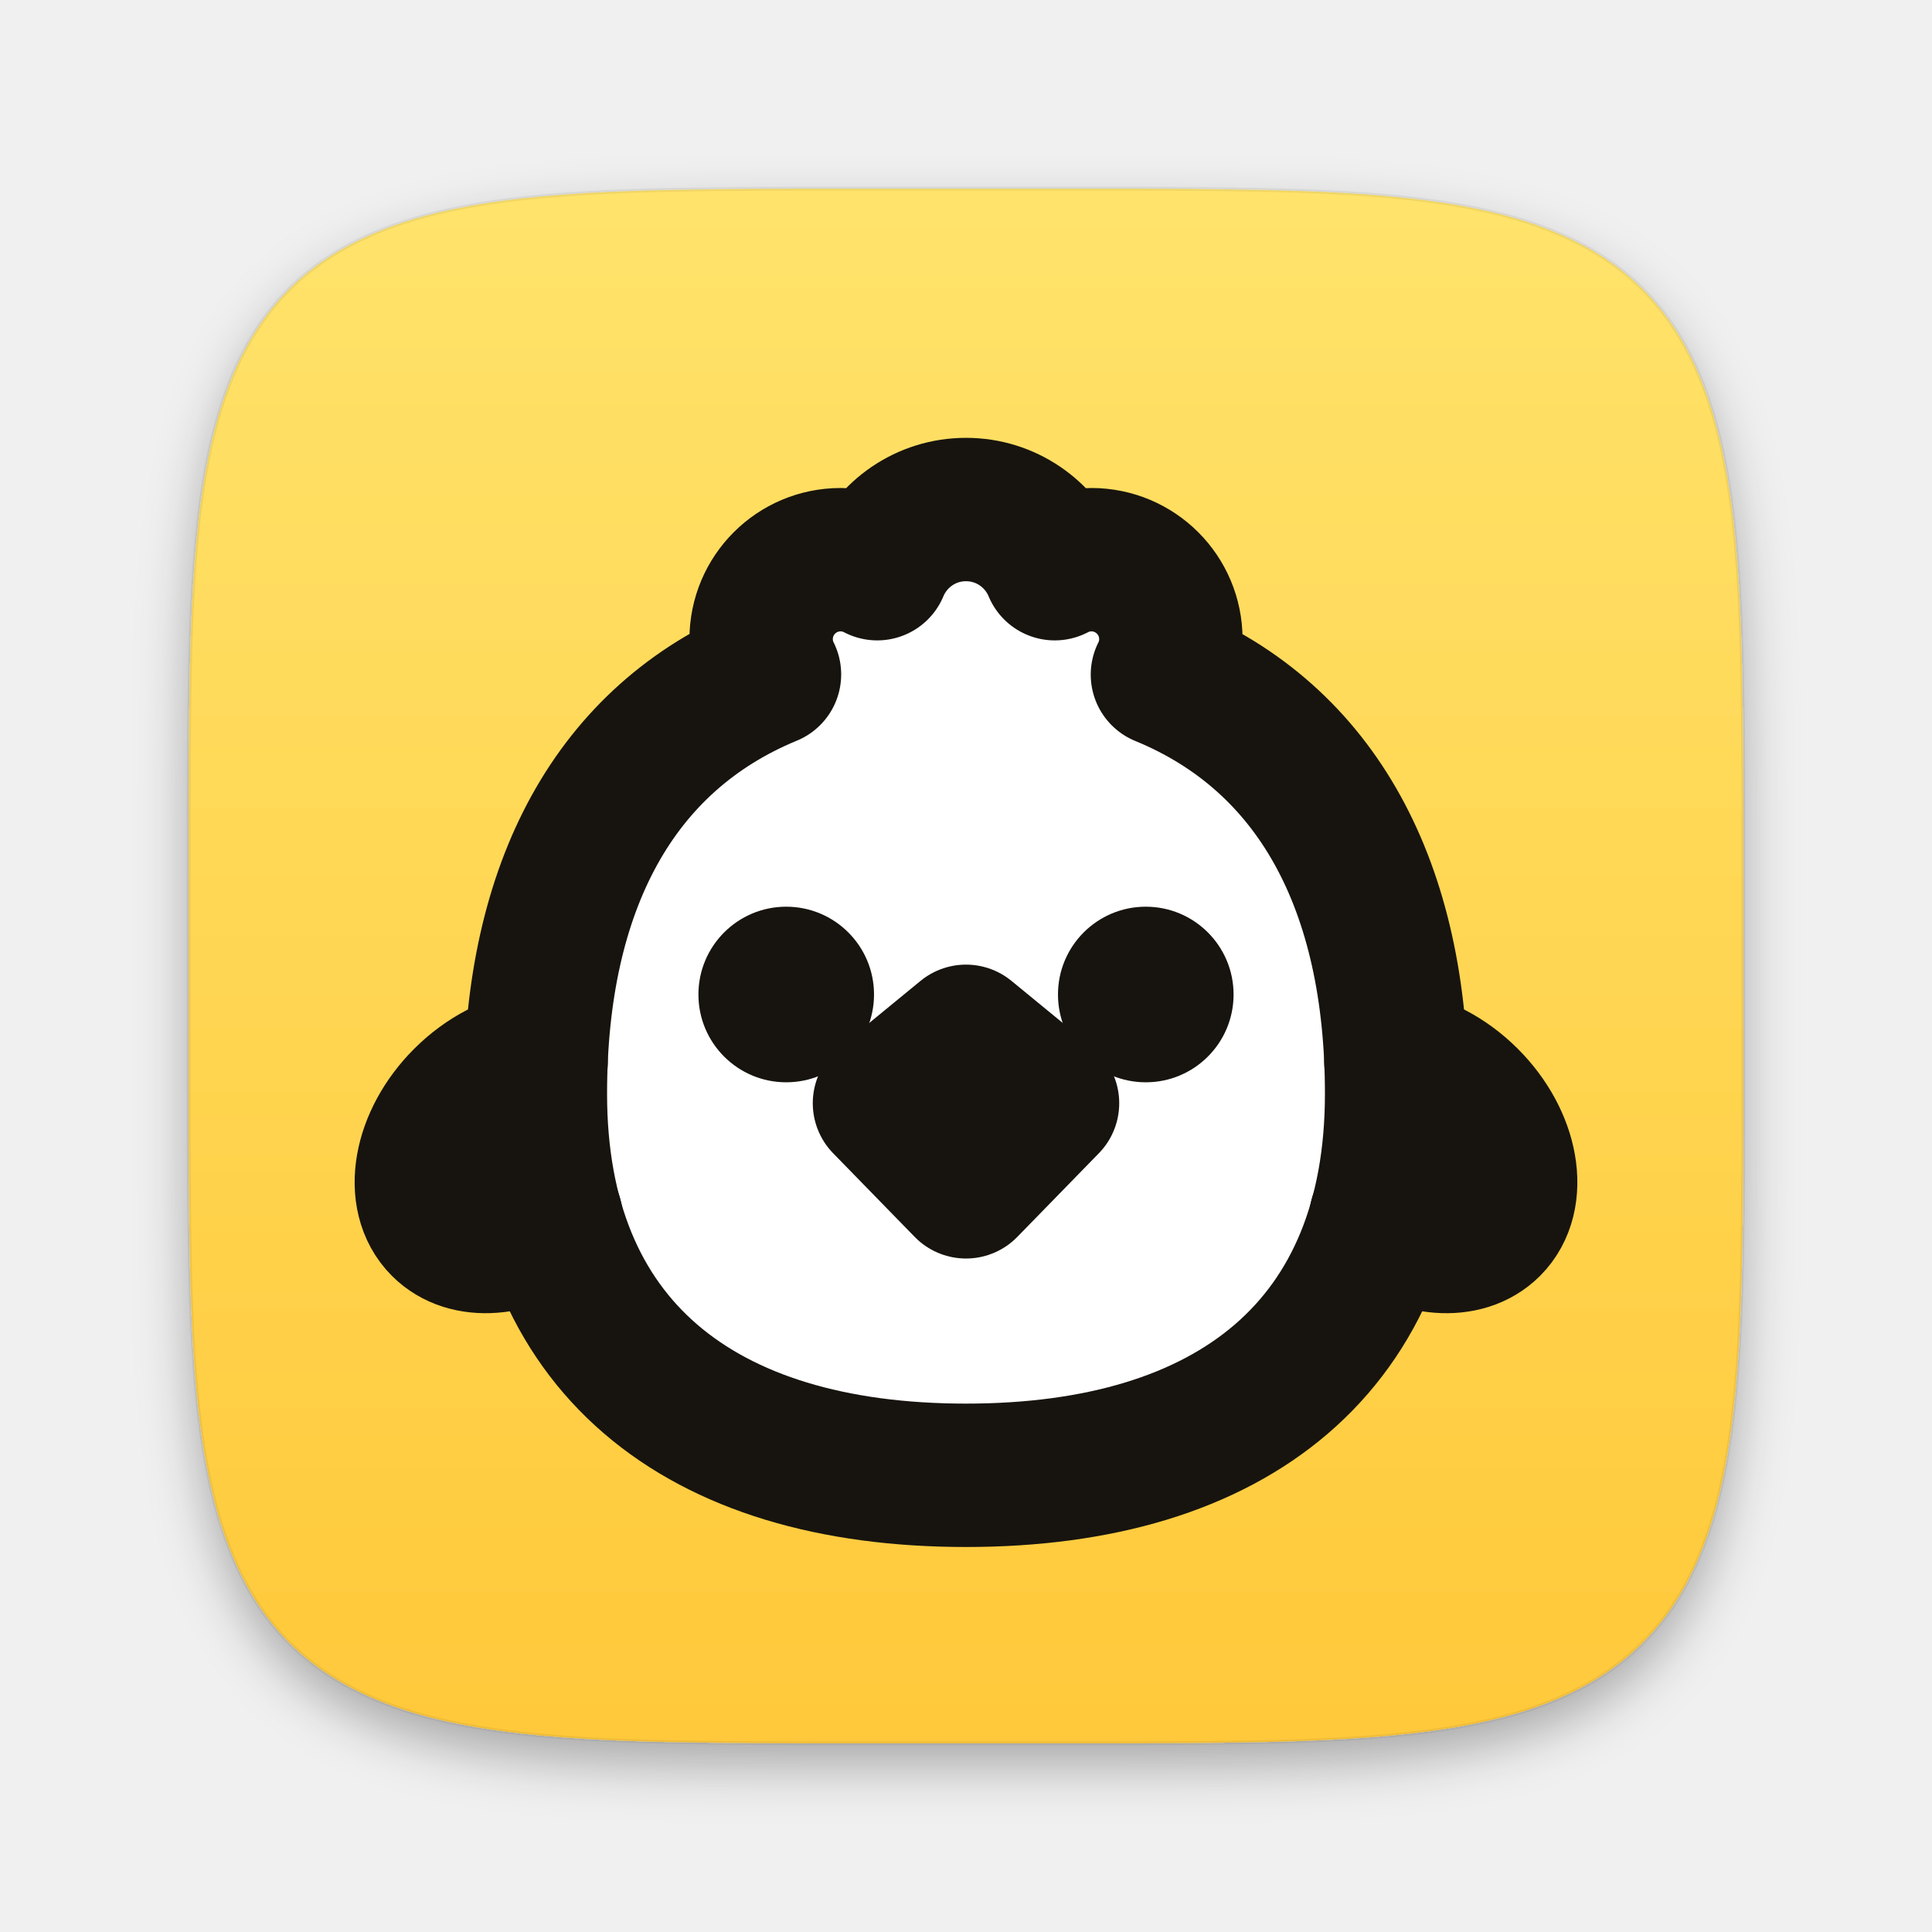
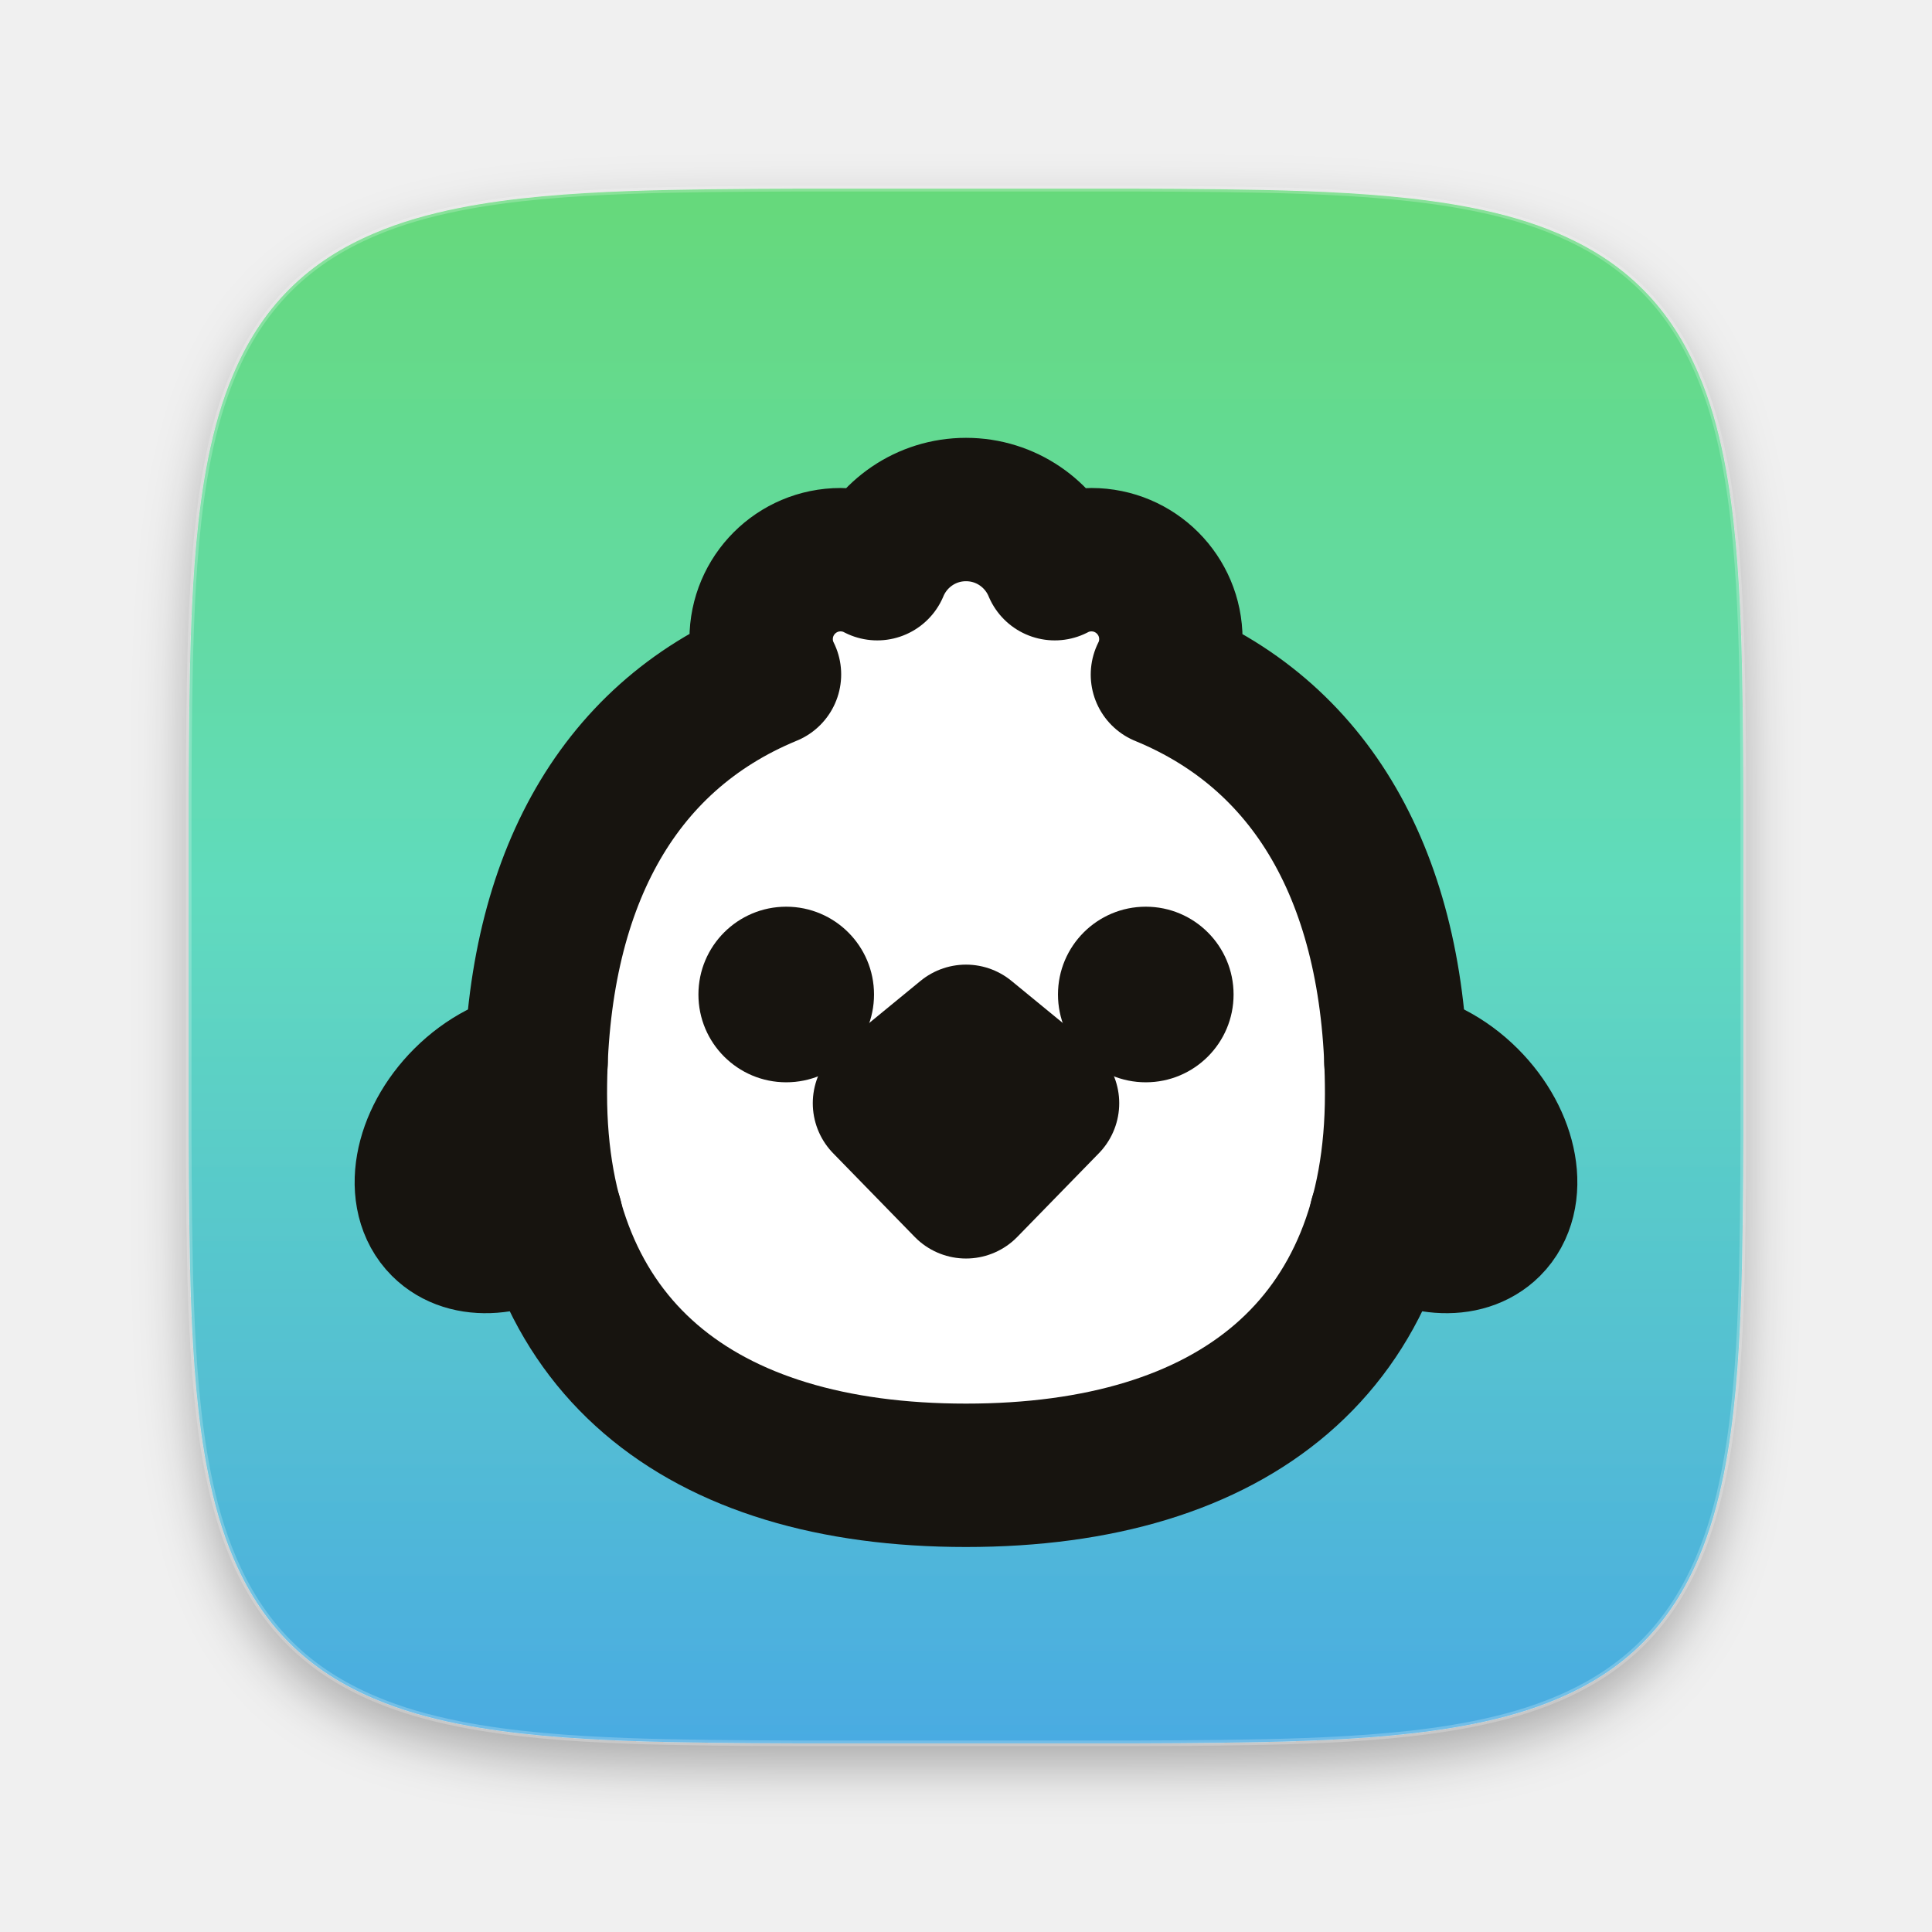
<svg xmlns="http://www.w3.org/2000/svg" viewBox="0 0 1024 1024" width="1024" height="1024">
  <defs>
    <filter id="tile-shadow" x="-20%" y="-20%" width="140%" height="140%">
      <feGaussianBlur in="SourceAlpha" stdDeviation="14" />
      <feOffset dy="12" />
      <feComponentTransfer>
        <feFuncA type="linear" slope=".3" />
      </feComponentTransfer>
      <feMerge>
        <feMergeNode />
        <feMergeNode in="SourceGraphic" />
      </feMerge>
    </filter>
-     <linearGradient id="tile-bg" x1="0" y1="0" x2="0" y2="1">
-       <stop offset="0" stop-color="#ffe36b" />
-       <stop offset="1" stop-color="#ffc93a" />
+     <linearGradient id="tile-bg" gradientUnits="userSpaceOnUse" x1="512" y1="100" x2="512" y2="924">
+       <stop offset="0" stop-color="#66d97a" />
+       <stop offset="0.45" stop-color="#61dbbd" />
+       <stop offset="1" stop-color="#4aabe2" />
    </linearGradient>
  </defs>
  <g id="tile">
    <path d="M924 512C924 483.3 924 452.4 924 422.3C923.9 392.7 923.7 360 922.7 332.7C921.6 303 919.4 271.4 913.7 243C910.6 227.6 906.5 212.7 900.3 198.2C893.3 181.8 884 166.6 870.7 153.3C857.4 140 842.2 130.7 825.8 123.7C811.3 117.5 796.4 113.4 781 110.3C752.6 104.6 721 102.4 691.3 101.3C664 100.3 631.3 100.1 601.7 100C571.6 100 540.7 100 512 100C483.3 100 452.4 100 422.3 100C392.7 100.1 360 100.3 332.7 101.3C303 102.4 271.4 104.6 243 110.3C227.6 113.4 212.7 117.5 198.2 123.7C181.8 130.7 166.6 140 153.3 153.3C140 166.6 130.7 181.8 123.7 198.2C117.5 212.7 113.4 227.6 110.3 243C104.6 271.4 102.4 303 101.3 332.7C100.3 360 100.1 392.7 100 422.3C100 452.4 100 483.3 100 512C100 540.7 100 571.6 100 601.7C100.1 631.3 100.3 664 101.3 691.3C102.4 721 104.6 752.6 110.3 781C113.4 796.4 117.5 811.3 123.7 825.8C130.7 842.2 140 857.4 153.3 870.7C166.6 884 181.8 893.3 198.2 900.3C212.7 906.5 227.6 910.6 243 913.7C271.4 919.4 303 921.6 332.7 922.7C360 923.7 392.7 923.9 422.3 924C452.4 924 483.3 924 512 924C540.7 924 571.6 924 601.7 924C631.3 923.9 664 923.7 691.3 922.7C721 921.6 752.6 919.4 781 913.7C796.4 910.6 811.3 906.5 825.8 900.3C842.2 893.3 857.4 884 870.7 870.7C884 857.4 893.3 842.2 900.3 825.8C906.5 811.3 910.6 796.4 913.7 781C919.4 752.6 921.6 721 922.7 691.3C923.7 664 923.9 631.3 924 601.7C924 571.6 924 540.7 924 512Z" fill="url(#tile-bg)" filter="url(#tile-shadow)" />
-     <path d="M924 512C924 483.3 924 452.4 924 422.3C923.9 392.7 923.7 360 922.7 332.7C921.6 303 919.4 271.4 913.7 243C910.6 227.6 906.5 212.7 900.3 198.2C893.3 181.8 884 166.6 870.7 153.3C857.4 140 842.2 130.7 825.8 123.7C811.3 117.5 796.4 113.4 781 110.3C752.6 104.6 721 102.4 691.3 101.3C664 100.3 631.3 100.1 601.7 100C571.6 100 540.7 100 512 100C483.3 100 452.4 100 422.3 100C392.7 100.1 360 100.3 332.7 101.3C303 102.4 271.4 104.6 243 110.3C227.6 113.4 212.7 117.5 198.2 123.7C181.8 130.7 166.6 140 153.3 153.3C140 166.6 130.7 181.8 123.7 198.2C117.5 212.7 113.4 227.6 110.3 243C104.6 271.4 102.4 303 101.3 332.7C100.3 360 100.1 392.7 100 422.3C100 452.4 100 483.3 100 512C100 540.7 100 571.6 100 601.7C100.1 631.3 100.3 664 101.3 691.3C102.4 721 104.6 752.6 110.3 781C113.4 796.4 117.5 811.3 123.7 825.8C130.7 842.2 140 857.4 153.3 870.7C166.6 884 181.8 893.3 198.2 900.3C212.7 906.5 227.6 910.6 243 913.7C271.4 919.4 303 921.6 332.7 922.7C360 923.7 392.7 923.9 422.3 924C452.4 924 483.3 924 512 924C540.7 924 571.6 924 601.7 924C631.3 923.9 664 923.7 691.3 922.7C721 921.6 752.6 919.4 781 913.7C796.4 910.6 811.3 906.5 825.8 900.3C842.2 893.3 857.4 884 870.7 870.7C884 857.4 893.3 842.2 900.3 825.8C906.5 811.3 910.6 796.4 913.7 781C919.4 752.6 921.6 721 922.7 691.3C923.7 664 923.9 631.3 924 601.7C924 571.6 924 540.7 924 512Z" fill="none" stroke="#000" stroke-opacity="0.06" stroke-width="2" />
+     <path d="M924 512C924 483.3 924 452.4 924 422.3C923.9 392.7 923.7 360 922.7 332.7C921.6 303 919.4 271.4 913.7 243C910.6 227.6 906.5 212.7 900.3 198.2C893.3 181.8 884 166.6 870.7 153.3C857.4 140 842.2 130.7 825.8 123.7C811.3 117.5 796.4 113.4 781 110.3C752.6 104.6 721 102.4 691.3 101.3C664 100.3 631.3 100.1 601.7 100C571.6 100 540.7 100 512 100C483.3 100 452.4 100 422.3 100C392.7 100.1 360 100.3 332.7 101.3C303 102.4 271.4 104.6 243 110.3C227.6 113.4 212.7 117.5 198.2 123.7C181.8 130.7 166.6 140 153.3 153.3C140 166.6 130.7 181.8 123.7 198.2C117.5 212.7 113.4 227.6 110.3 243C104.6 271.4 102.4 303 101.3 332.7C100.3 360 100.1 392.7 100 422.3C100 452.4 100 483.3 100 512C100 540.7 100 571.6 100 601.7C100.1 631.3 100.3 664 101.3 691.3C102.4 721 104.6 752.6 110.3 781C113.4 796.4 117.5 811.3 123.7 825.8C130.7 842.2 140 857.4 153.3 870.7C166.6 884 181.8 893.3 198.2 900.3C212.7 906.5 227.6 910.6 243 913.7C271.4 919.4 303 921.6 332.7 922.7C360 923.7 392.7 923.9 422.3 924C452.4 924 483.3 924 512 924C540.7 924 571.6 924 601.7 924C631.3 923.9 664 923.7 691.3 922.7C721 921.6 752.6 919.4 781 913.7C796.4 910.6 811.3 906.5 825.8 900.3C842.2 893.3 857.4 884 870.7 870.7C884 857.4 893.3 842.2 900.3 825.8C906.5 811.3 910.6 796.4 913.7 781C919.4 752.6 921.6 721 922.7 691.3C923.7 664 923.9 631.3 924 601.7C924 571.6 924 540.7 924 512Z" fill="none" stroke="#ffffff" stroke-opacity="0.22" stroke-width="3" />
  </g>
  <g id="chick">
    <path id="chick-fill" d="M559.05 301.42C564.85 298.37 571.46 296.65 578.48 296.65C601.73 296.65 620.58 315.5 620.58 338.75C620.58 345.52 618.98 351.92 616.11 357.56C694.02 389.56 735.75 461.82 739.83 562.85C752.46 564.48 766.19 571.34 777.63 582.78C799.27 604.42 804.53 634.23 789.39 649.38C776.27 662.49 752.16 660.31 731.89 645.42C707.24 735.72 628.03 781.94 512 781.94C395.97 781.94 316.76 735.72 292.11 645.42C271.84 660.31 247.73 662.49 234.61 649.38C219.47 634.23 224.73 604.42 246.37 582.78C257.81 571.34 271.54 564.48 284.17 562.85C288.25 461.81 329.99 389.54 407.84 357.45C405 351.83 403.42 345.48 403.42 338.75C403.42 315.5 422.27 296.65 445.52 296.65C452.54 296.65 459.15 298.37 464.95 301.42C472.62 283 490.8 270.06 512 270.06C533.2 270.06 551.38 283 559.05 301.42Z" fill="#ffffff" />
    <g id="chick-line" fill="none" stroke="#17140f" stroke-width="76" stroke-linecap="round" stroke-linejoin="round">
      <path id="chick-outline" d="M559.05 301.42C564.85 298.37 571.46 296.65 578.48 296.65C601.73 296.65 620.58 315.5 620.58 338.75C620.58 345.52 618.98 351.92 616.11 357.56C698.31 391.32 740.24 469.9 740.24 579.74C740.24 713.19 653.51 781.94 512 781.94C370.49 781.94 283.76 713.19 283.76 579.74C283.76 469.89 325.71 391.3 407.84 357.45C405 351.83 403.42 345.48 403.42 338.75C403.42 315.5 422.27 296.65 445.52 296.65C452.54 296.65 459.15 298.37 464.95 301.42C472.62 283 490.8 270.06 512 270.06C533.2 270.06 551.38 283 559.05 301.42Z" />
      <path id="chick-wings" d="M292.11 645.42C271.84 660.31 247.73 662.49 234.61 649.38C219.47 634.23 224.73 604.42 246.37 582.78C257.8 571.35 271.52 564.49 284.14 562.85M739.86 562.85C752.48 564.49 766.2 571.35 777.63 582.78C799.27 604.42 804.53 634.23 789.39 649.38C776.27 662.49 752.16 660.31 731.89 645.42" />
      <path id="chick-beak" d="M512 549.27L555.21 584.72L512 629.04L468.79 584.72Z" fill="#17140f" />
    </g>
    <path id="chick-eyes" d="M463.25 527.11C463.25 552.81 442.42 573.64 416.71 573.64C391.01 573.64 370.18 552.81 370.18 527.11C370.18 501.41 391.01 480.57 416.71 480.57C442.42 480.57 463.25 501.41 463.25 527.11ZM653.82 527.11C653.82 552.81 632.99 573.64 607.29 573.64C581.58 573.64 560.75 552.81 560.75 527.11C560.75 501.41 581.58 480.57 607.29 480.57C632.99 480.57 653.82 501.41 653.82 527.11Z" fill="#17140f" />
  </g>
</svg>
